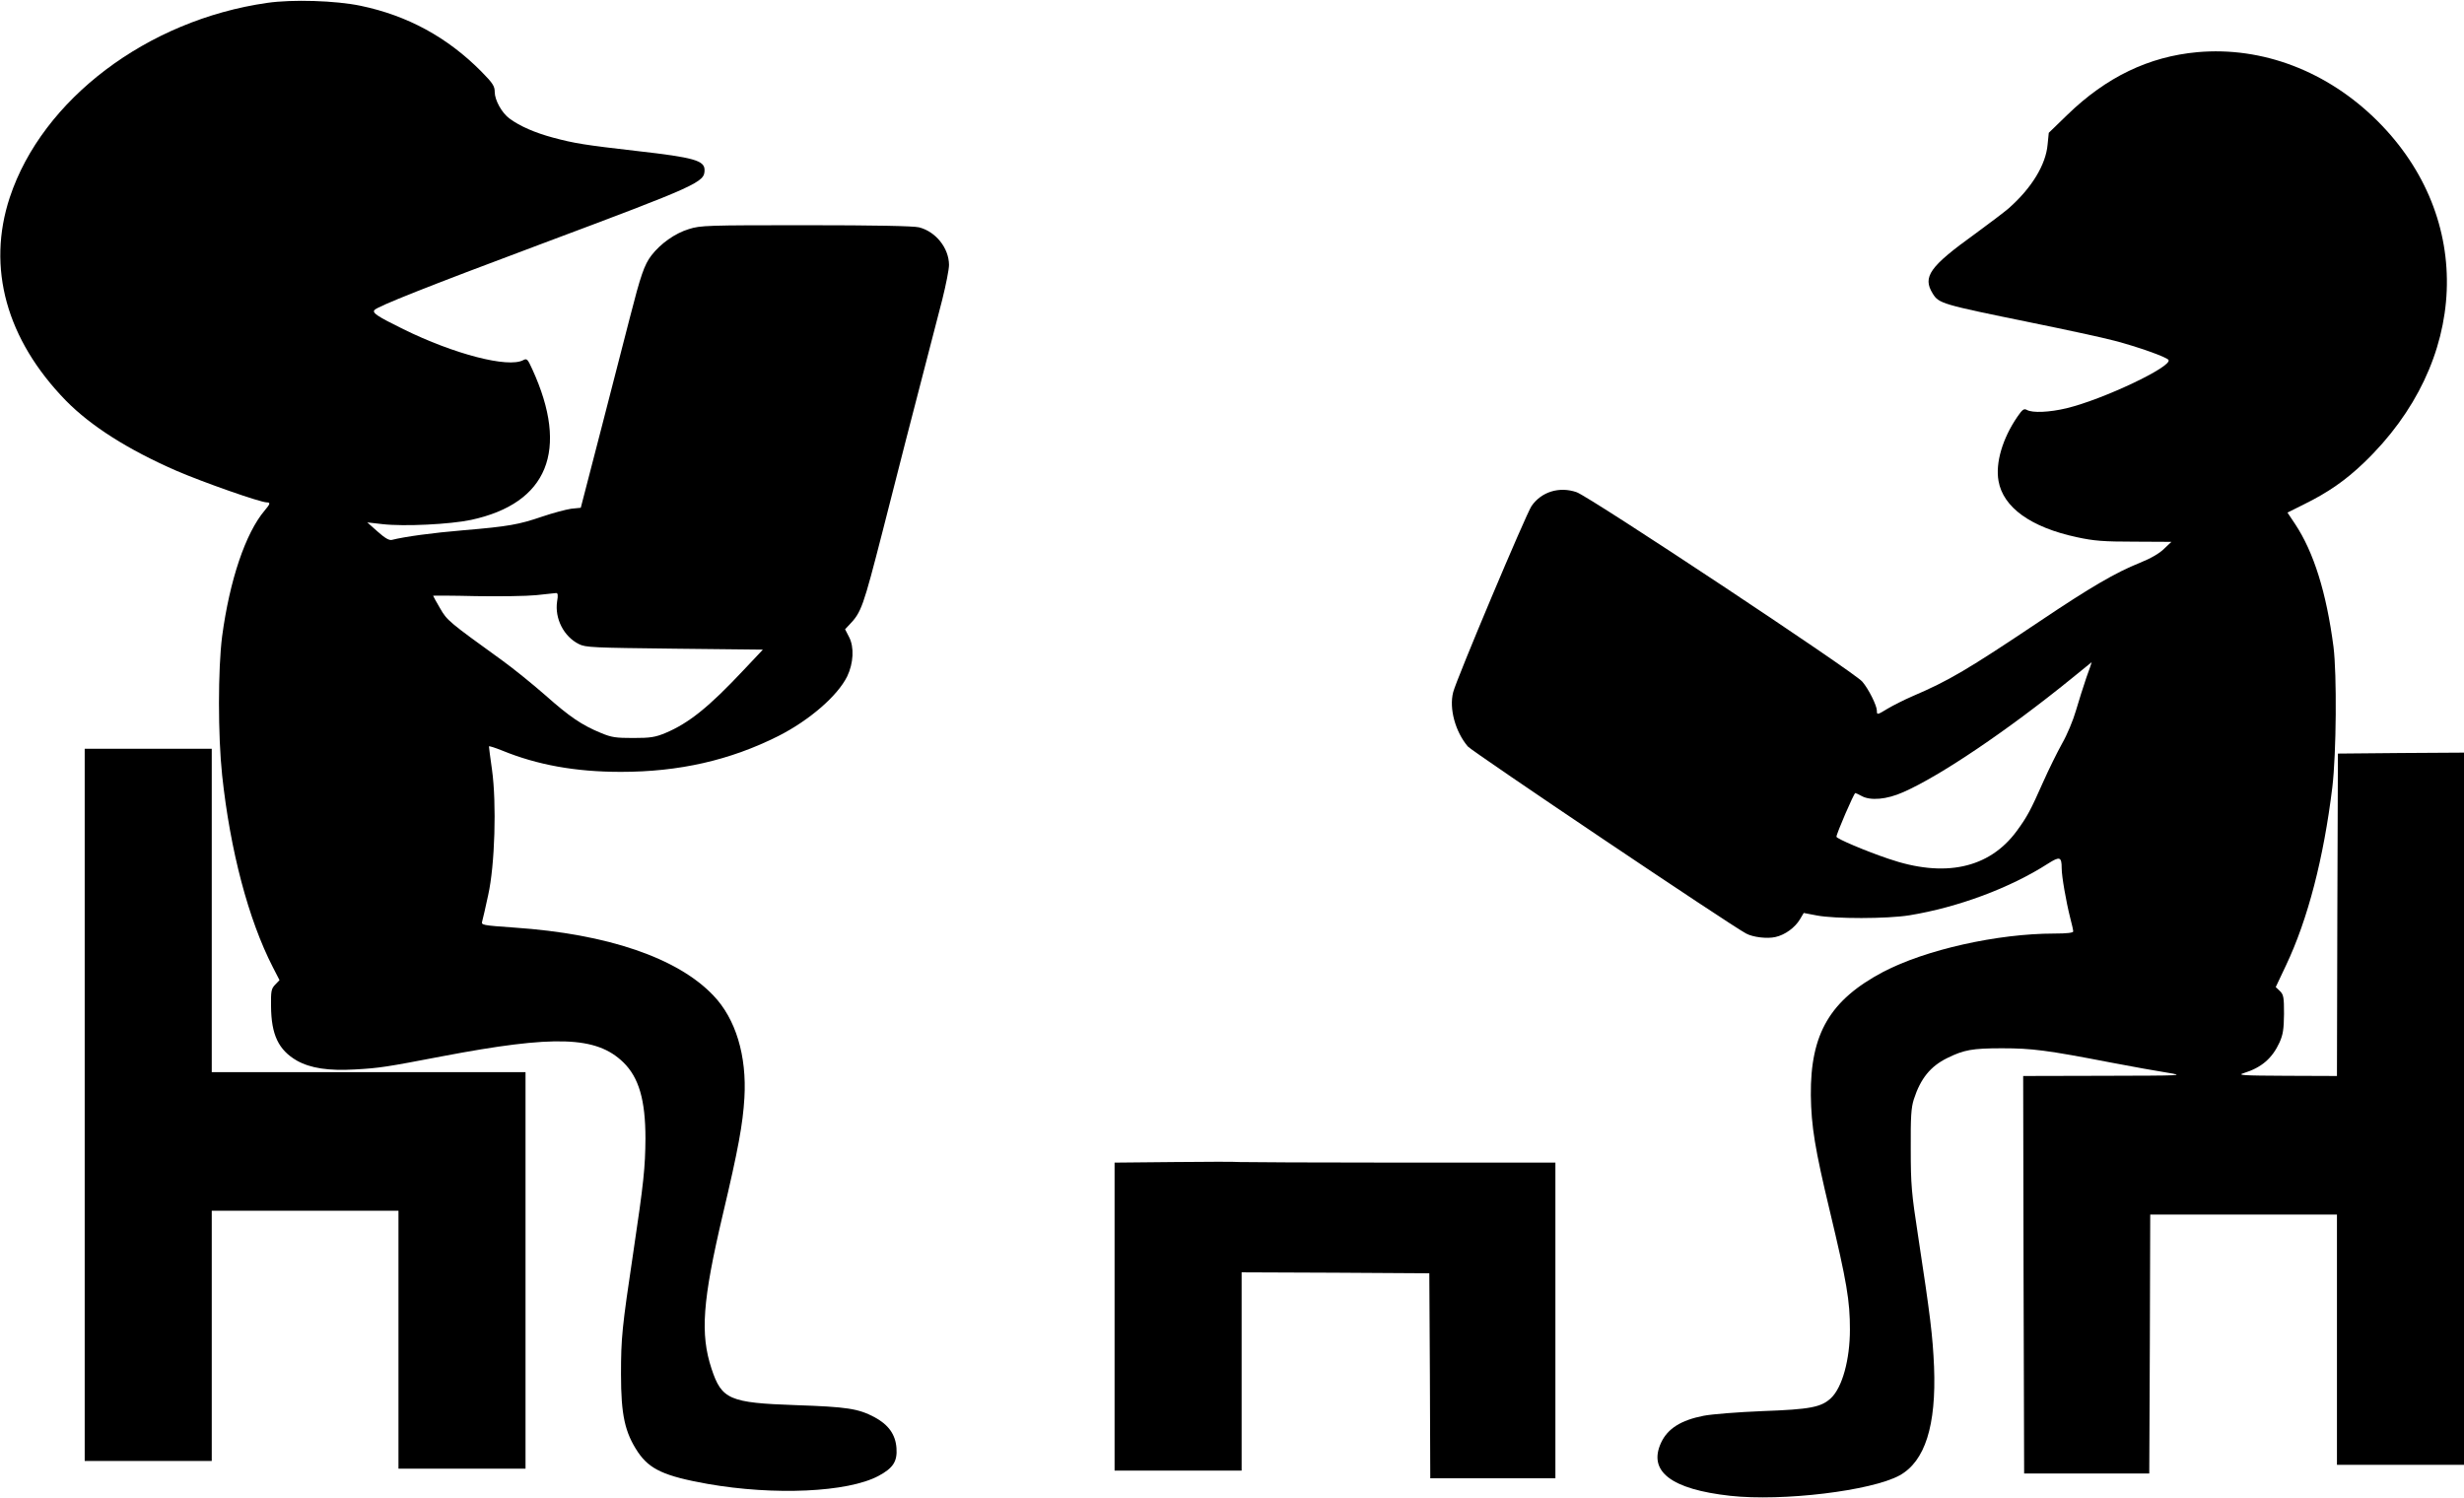
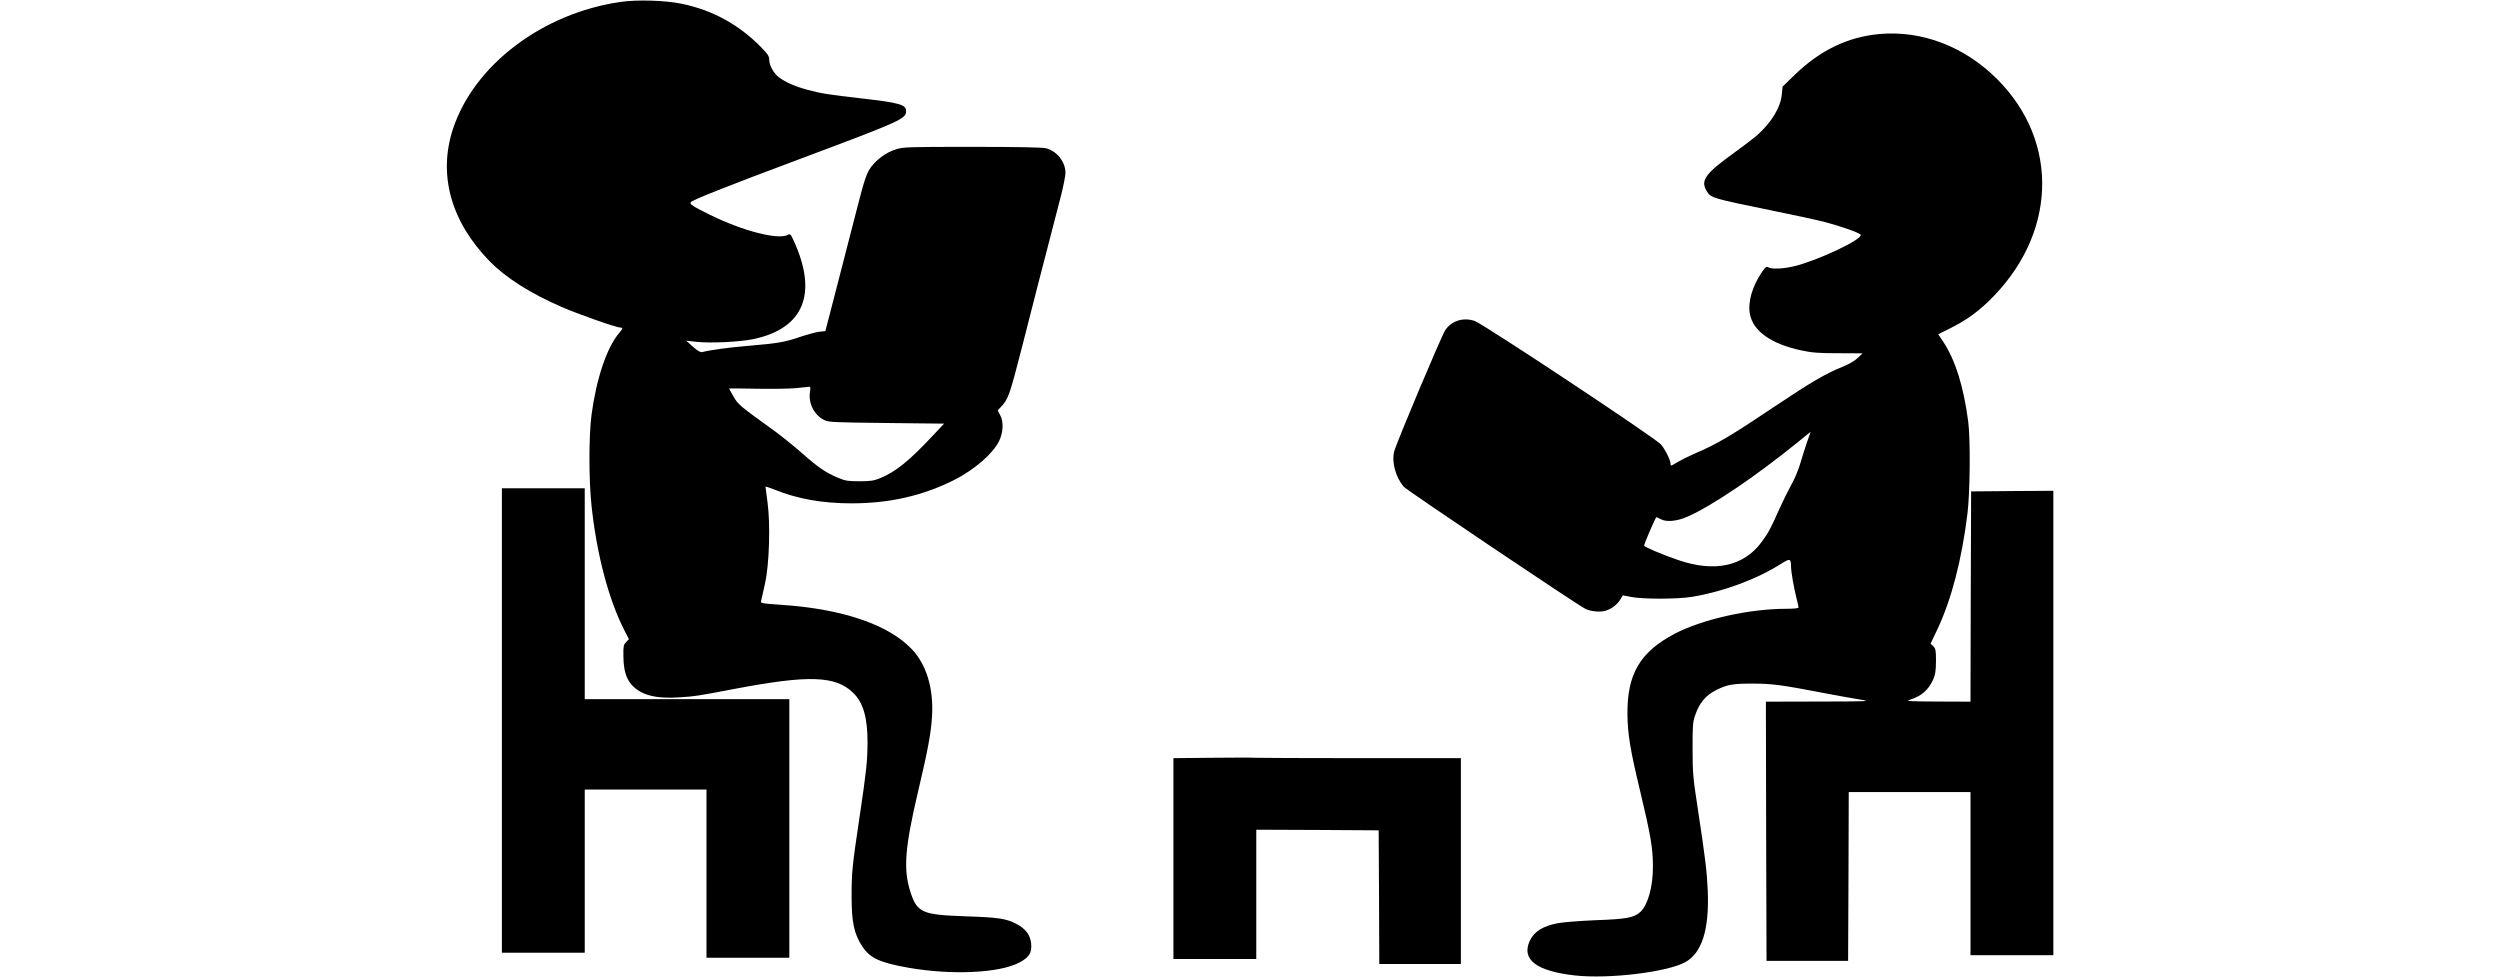
- <svg xmlns="http://www.w3.org/2000/svg" version="1.0" width="1280pt" height="778pt" viewBox="0 0 1280 778" preserveAspectRatio="xMidYMid meet">
+ <svg xmlns="http://www.w3.org/2000/svg" version="1.0" width="1280pt" height="500pt" viewBox="0 0 1280 778" preserveAspectRatio="xMidYMid meet">
  <g transform="translate(0,778) scale(0.1,-0.1)" fill="#000000" stroke="none">
    <path d="M1388 7765 c-623 -89 -1168 -501 -1337 -1010 -121 -366 -18 -739 292 -1057 130 -132 322 -254 574 -364 137 -59 435 -164 469 -164 20 0 18 -8 -11 -42 -100 -118 -182 -363 -221 -653 -22 -172 -22 -515 0 -723 42 -391 136 -748 263 -996 l35 -68 -23 -24 c-20 -21 -22 -34 -21 -111 1 -149 39 -228 134 -283 71 -40 166 -54 303 -46 126 7 163 13 450 68 589 112 803 105 943 -31 81 -79 115 -196 115 -396 -1 -149 -9 -229 -63 -590 -59 -394 -64 -446 -64 -635 0 -211 20 -302 88 -404 61 -90 138 -125 361 -165 347 -61 728 -44 888 41 77 41 99 76 94 145 -5 71 -42 122 -115 161 -84 44 -141 53 -407 62 -346 12 -386 29 -439 190 -59 180 -47 351 59 801 80 338 104 470 112 605 13 219 -45 411 -161 532 -185 195 -549 320 -1034 353 -169 12 -173 13 -167 33 3 12 18 73 31 136 35 156 44 477 20 650 -9 63 -16 117 -16 122 0 4 30 -6 68 -21 183 -75 382 -111 617 -111 303 0 567 60 818 186 162 82 308 209 358 310 33 69 37 152 10 204 l-21 41 21 22 c64 67 72 90 174 487 41 162 95 374 120 470 86 331 154 595 190 734 19 76 35 157 35 180 -1 88 -69 173 -156 195 -28 7 -228 11 -587 11 -515 0 -548 -1 -608 -20 -73 -22 -148 -76 -195 -137 -37 -48 -56 -104 -112 -323 -22 -85 -88 -342 -147 -571 l-108 -417 -50 -5 c-27 -4 -95 -22 -151 -41 -120 -41 -173 -51 -411 -71 -156 -13 -303 -33 -370 -50 -14 -3 -36 10 -73 43 l-54 48 79 -9 c113 -13 351 -1 460 22 399 86 511 362 318 783 -24 53 -28 57 -47 47 -78 -42 -359 31 -623 161 -134 66 -164 85 -149 100 20 20 268 119 859 340 828 310 855 323 855 387 0 49 -56 65 -347 98 -278 32 -328 40 -440 70 -93 25 -172 59 -226 99 -40 29 -77 96 -77 138 0 31 -10 46 -71 108 -175 176 -381 289 -626 340 -129 27 -354 34 -485 15z m1506 -3110 c-13 -89 35 -182 113 -221 35 -18 74 -19 497 -24 l459 -5 -100 -106 c-181 -193 -285 -276 -406 -327 -53 -22 -78 -26 -167 -26 -91 0 -113 3 -168 26 -100 41 -164 85 -289 196 -65 57 -165 138 -223 180 -281 203 -287 208 -324 272 -20 34 -36 63 -36 65 0 1 100 1 223 -2 122 -2 263 0 312 5 50 5 96 10 103 11 10 1 12 -10 6 -44z" />
    <path d="M11415 7509 c-252 -23 -473 -129 -675 -325 l-97 -94 -6 -60 c-9 -106 -83 -227 -202 -332 -22 -19 -101 -79 -175 -133 -236 -170 -274 -223 -220 -310 32 -52 47 -56 507 -150 177 -36 373 -78 437 -95 119 -31 272 -85 281 -100 21 -34 -339 -205 -530 -251 -88 -21 -176 -25 -205 -9 -16 9 -24 3 -50 -35 -77 -112 -115 -240 -98 -334 24 -137 168 -241 408 -292 87 -19 138 -23 297 -23 l193 -1 -38 -36 c-24 -24 -69 -50 -126 -73 -125 -50 -257 -127 -519 -303 -379 -254 -473 -309 -662 -390 -44 -19 -101 -48 -128 -64 -56 -34 -57 -34 -57 -11 0 26 -43 113 -76 151 -42 50 -1415 960 -1484 984 -90 31 -183 2 -234 -72 -29 -43 -391 -902 -407 -967 -22 -85 11 -205 76 -282 22 -26 1364 -929 1446 -972 35 -19 109 -28 152 -18 50 11 102 49 128 93 l19 32 68 -13 c93 -18 365 -18 482 1 250 41 521 141 720 269 60 38 70 35 70 -24 0 -43 23 -174 44 -257 9 -33 16 -66 16 -72 0 -7 -33 -11 -98 -11 -296 0 -669 -84 -889 -199 -276 -146 -379 -321 -376 -641 2 -162 22 -282 98 -599 89 -372 105 -469 105 -618 0 -157 -40 -301 -98 -356 -51 -48 -108 -59 -357 -68 -126 -5 -263 -16 -304 -24 -119 -23 -188 -67 -222 -140 -69 -149 52 -242 359 -276 272 -30 734 26 880 106 132 73 191 258 179 565 -7 160 -19 260 -83 680 -34 221 -38 265 -38 450 -1 168 2 215 16 259 35 108 86 171 173 214 87 43 131 51 285 51 156 0 234 -10 565 -74 110 -21 243 -45 295 -53 92 -15 81 -15 -328 -16 l-422 -1 2 -1032 3 -1033 325 0 325 0 3 673 2 672 485 0 485 0 0 -650 0 -650 330 0 330 0 0 1850 0 1850 -327 -2 -328 -3 -3 -837 -2 -838 -263 1 c-229 1 -257 3 -221 14 93 29 148 77 186 160 18 41 22 68 23 147 0 86 -2 100 -21 119 l-22 21 53 112 c114 240 196 558 241 926 21 176 24 587 6 730 -37 283 -103 492 -199 637 l-40 60 86 43 c124 61 215 124 310 215 548 524 578 1271 72 1776 -260 259 -598 388 -936 358z m-577 -3250 c-15 -45 -40 -122 -54 -171 -14 -49 -46 -126 -72 -171 -25 -45 -69 -134 -97 -197 -67 -151 -84 -183 -139 -258 -143 -194 -375 -244 -667 -143 -118 40 -269 104 -269 114 0 16 91 227 98 227 4 -1 18 -7 32 -15 46 -26 131 -19 218 20 191 84 542 321 872 589 58 47 105 85 106 86 1 0 -12 -37 -28 -81z" />
    <path d="M440 2040 l0 -1850 330 0 330 0 0 650 0 650 485 0 485 0 0 -670 0 -670 330 0 330 0 0 1030 0 1030 -815 0 -815 0 0 840 0 840 -330 0 -330 0 0 -1850z" />
    <path d="M6098 1743 l-308 -3 0 -800 0 -800 330 0 330 0 0 515 0 515 488 -2 487 -3 3 -532 2 -533 325 0 325 0 0 820 0 820 -802 0 c-442 0 -819 2 -838 3 -19 2 -173 2 -342 0z" />
  </g>
</svg>
